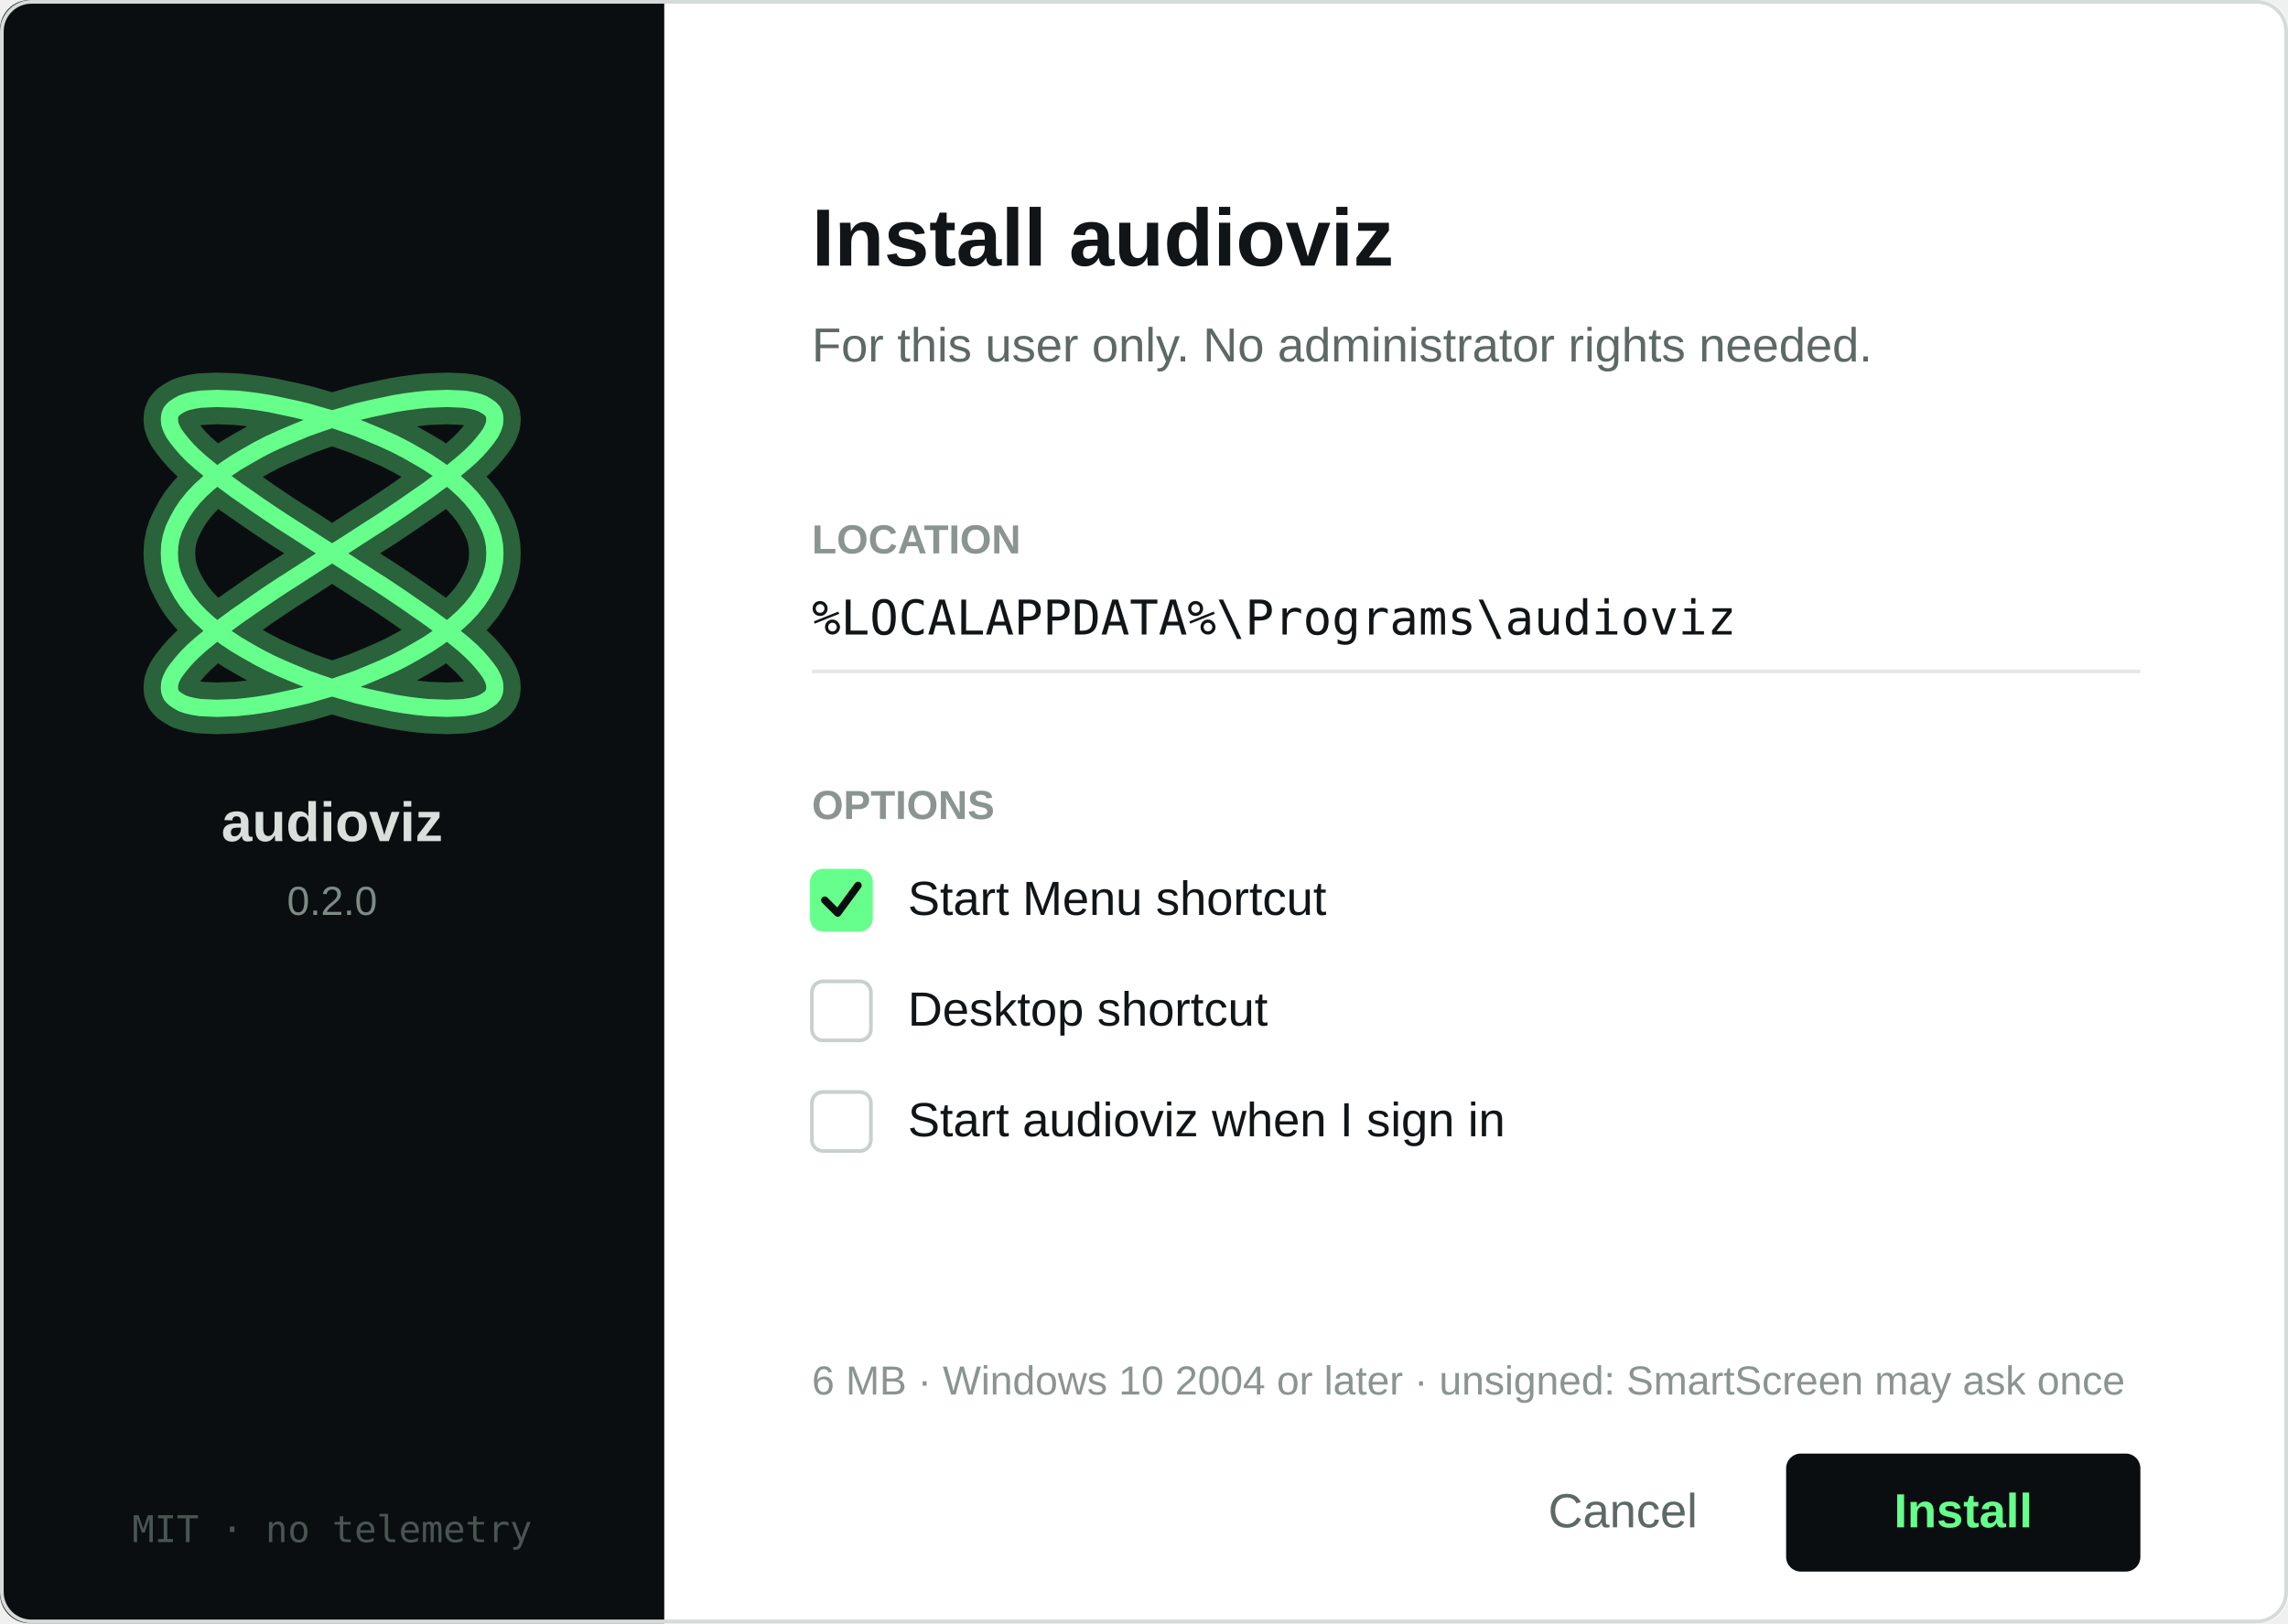
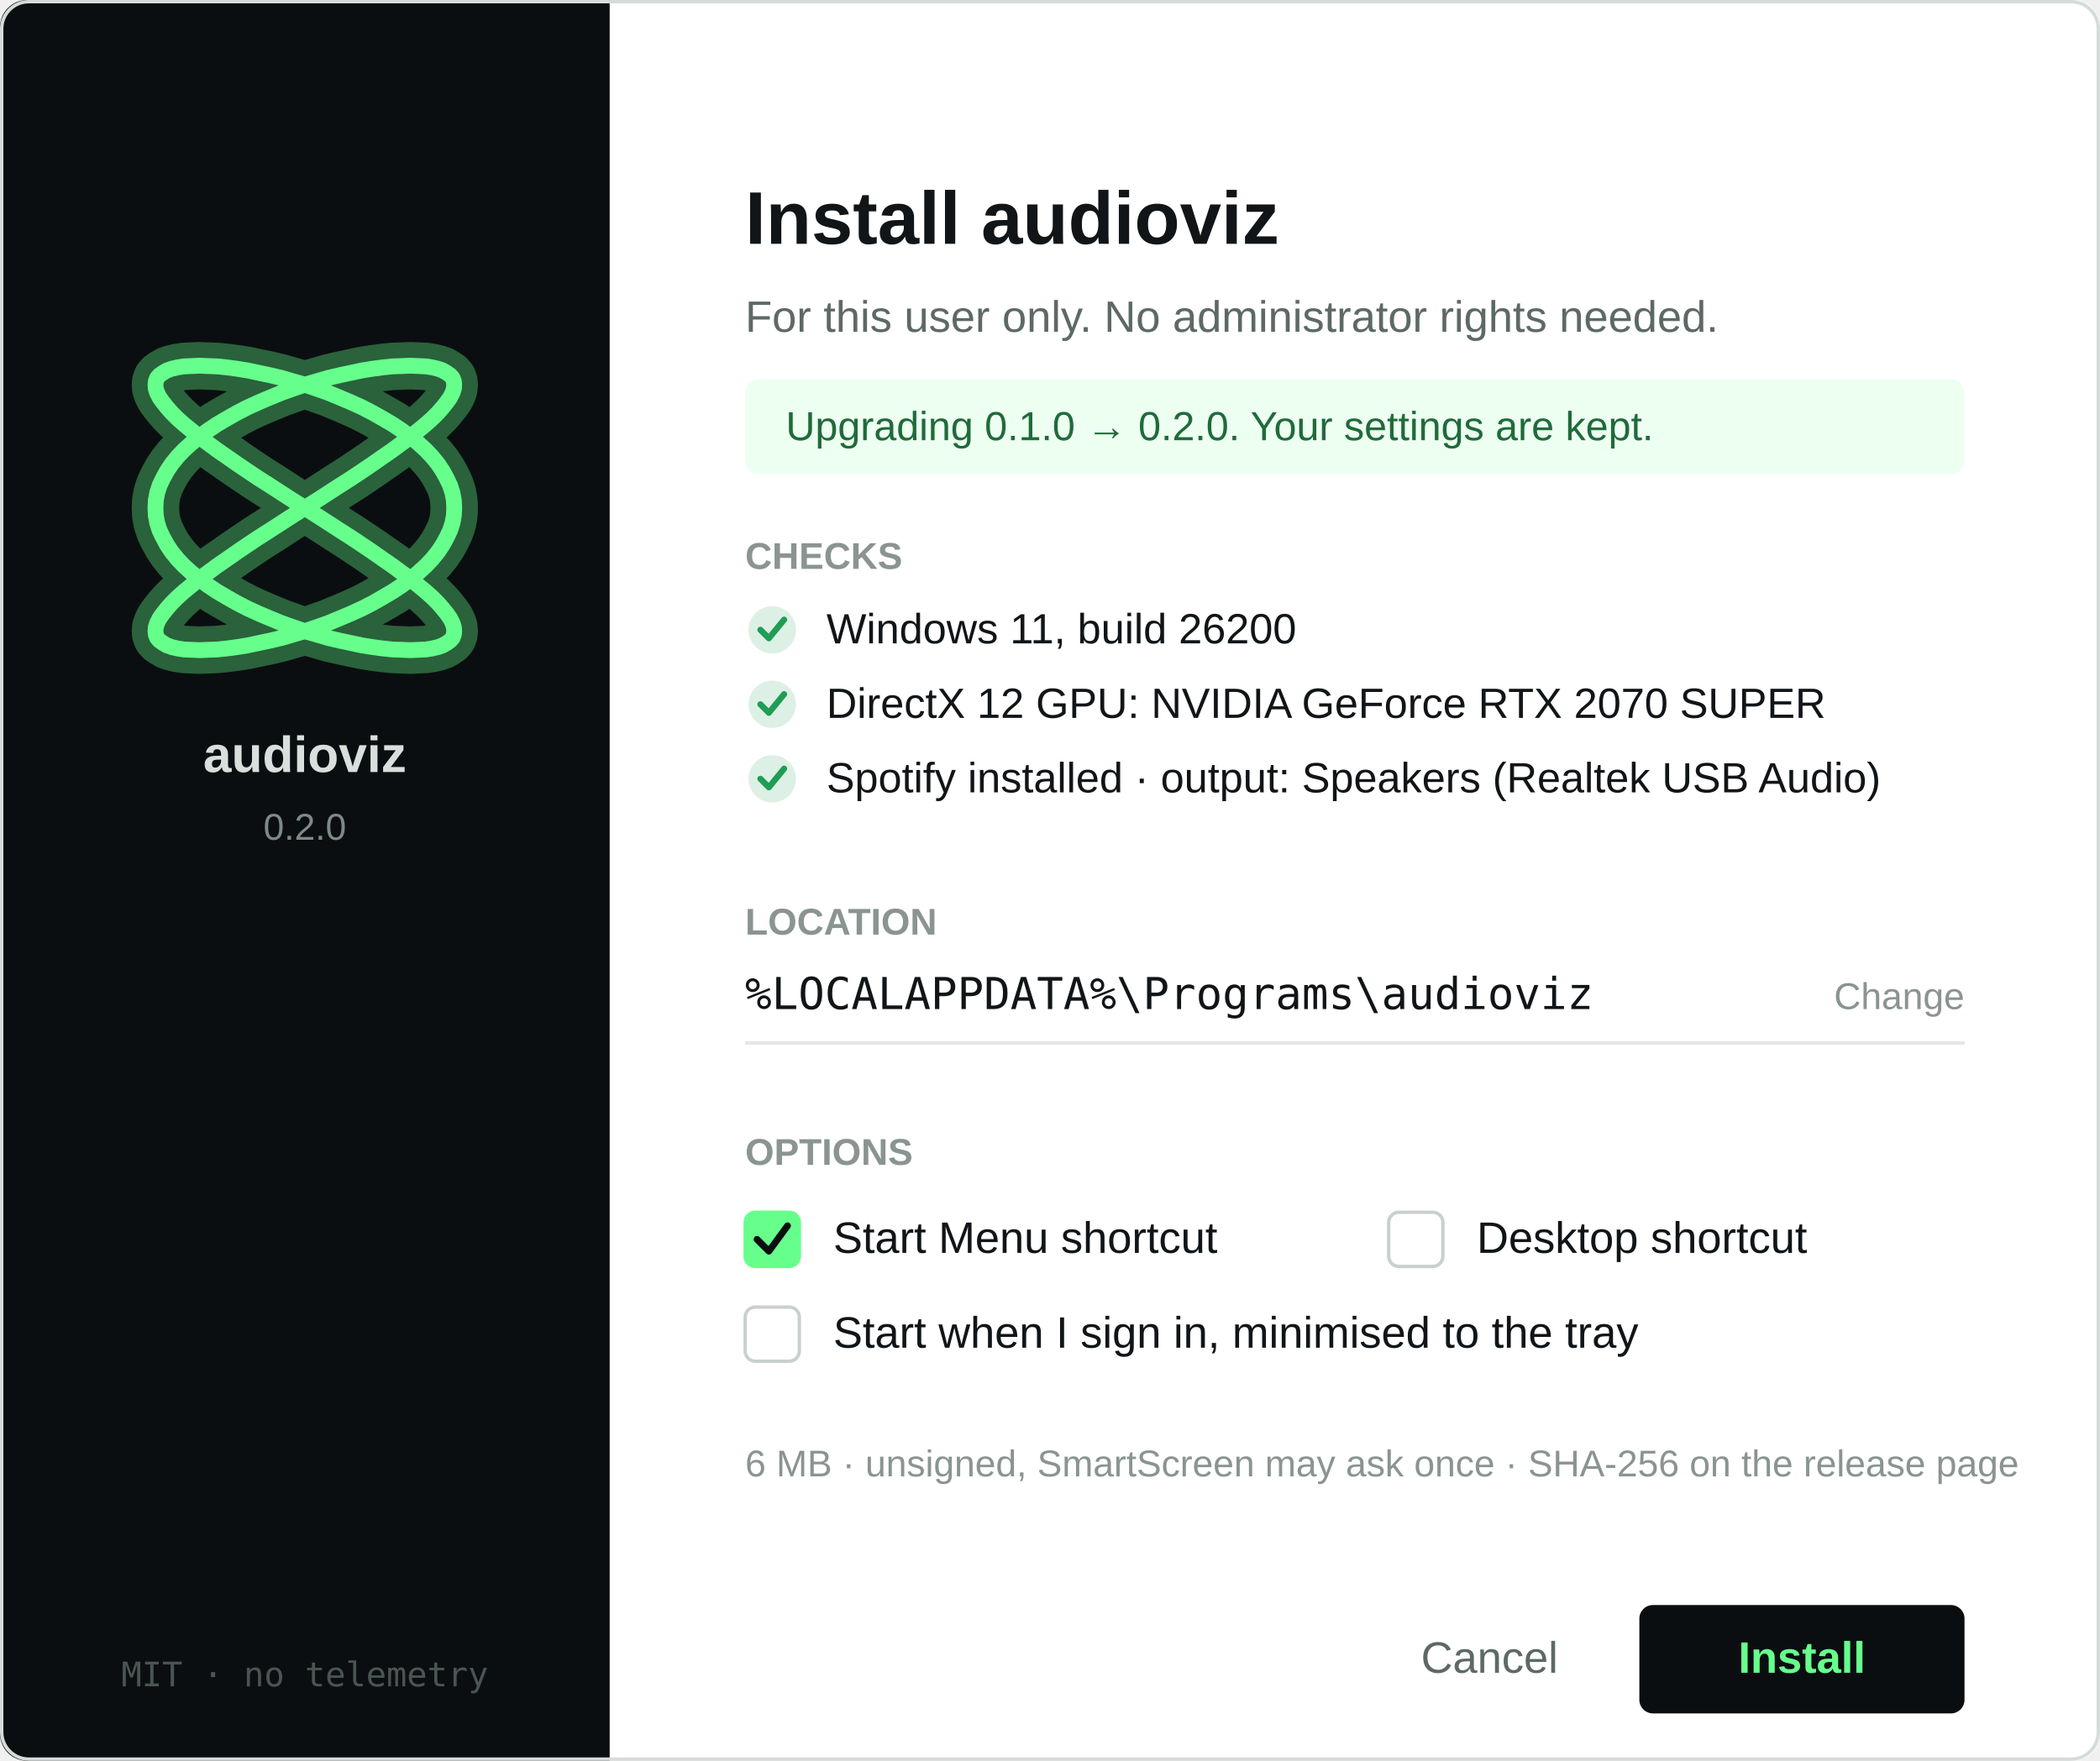
- <svg xmlns="http://www.w3.org/2000/svg" viewBox="0 0 620 440" width="620" height="440">
-   <rect width="620" height="440" rx="8" fill="#ffffff" />
+ <svg xmlns="http://www.w3.org/2000/svg" viewBox="0 0 620 520" width="620" height="520">
+   <rect width="620" height="520" rx="8" fill="#ffffff" />
  <clipPath id="strip">
-     <rect width="180" height="440" rx="8" />
-     <rect x="90.0" width="90.0" height="440" />
+     <rect width="180" height="520" rx="8" />
+     <rect x="90.0" width="90.0" height="520" />
  </clipPath>
-   <rect width="180" height="440" fill="#0b0e10" clip-path="url(#strip)" />
+   <rect width="180" height="520" fill="#0b0e10" clip-path="url(#strip)" />
  <path d="M134.1 150.0 L134.0 152.2 L133.6 154.4 L132.9 156.6 L131.9 158.7 L130.7 160.9 L129.3 163.0 L127.6 165.1 L125.7 167.1 L123.5 169.1 L121.2 171.0 L118.6 172.9 L115.9 174.7 L113.0 176.4 L110.0 178.1 L106.9 179.7 L103.6 181.2 L100.3 182.6 L96.9 184.0 L93.5 185.2 L90.0 186.4 L86.5 187.4 L83.1 188.4 L79.7 189.2 L76.4 189.9 L73.1 190.6 L70.0 191.1 L67.0 191.5 L64.1 191.8 L61.4 191.9 L58.8 192.0 L56.5 191.9 L54.3 191.8 L52.4 191.5 L50.7 191.1 L49.3 190.6 L48.1 189.9 L47.1 189.2 L46.4 188.4 L46.0 187.4 L45.9 186.4 L46.0 185.2 L46.4 184.0 L47.1 182.6 L48.1 181.2 L49.3 179.7 L50.7 178.1 L52.4 176.4 L54.3 174.7 L56.5 172.9 L58.8 171.0 L61.4 169.1 L64.1 167.1 L67.0 165.1 L70.0 163.0 L73.1 160.9 L76.4 158.7 L79.7 156.6 L83.1 154.4 L86.5 152.2 L90.0 150.0 L93.5 147.8 L96.9 145.6 L100.3 143.4 L103.6 141.3 L106.9 139.1 L110.0 137.0 L113.0 134.9 L115.9 132.9 L118.6 130.9 L121.2 129.0 L123.5 127.1 L125.7 125.3 L127.6 123.6 L129.3 121.9 L130.7 120.3 L131.9 118.8 L132.9 117.4 L133.6 116.0 L134.0 114.8 L134.1 113.6 L134.0 112.6 L133.6 111.6 L132.9 110.8 L131.9 110.1 L130.7 109.4 L129.3 108.9 L127.6 108.5 L125.7 108.2 L123.5 108.1 L121.2 108.0 L118.6 108.1 L115.9 108.2 L113.0 108.5 L110.0 108.9 L106.9 109.4 L103.6 110.1 L100.3 110.8 L96.9 111.6 L93.5 112.6 L90.0 113.6 L86.5 114.8 L83.1 116.0 L79.7 117.4 L76.4 118.8 L73.1 120.3 L70.0 121.9 L67.0 123.6 L64.1 125.3 L61.4 127.1 L58.8 129.0 L56.5 130.9 L54.3 132.9 L52.4 134.9 L50.7 137.0 L49.3 139.1 L48.1 141.3 L47.1 143.4 L46.4 145.6 L46.0 147.8 L45.9 150.0 L46.0 152.2 L46.4 154.4 L47.1 156.6 L48.1 158.7 L49.3 160.9 L50.7 163.0 L52.4 165.1 L54.3 167.1 L56.5 169.1 L58.8 171.0 L61.4 172.9 L64.1 174.7 L67.0 176.4 L70.0 178.1 L73.1 179.7 L76.4 181.2 L79.7 182.6 L83.1 184.0 L86.5 185.2 L90.0 186.4 L93.5 187.4 L96.9 188.4 L100.3 189.2 L103.6 189.9 L106.9 190.6 L110.0 191.1 L113.0 191.5 L115.9 191.8 L118.6 191.9 L121.2 192.0 L123.5 191.9 L125.7 191.8 L127.6 191.5 L129.3 191.1 L130.7 190.6 L131.9 189.9 L132.9 189.2 L133.6 188.4 L134.0 187.4 L134.1 186.4 L134.0 185.2 L133.6 184.0 L132.9 182.6 L131.9 181.2 L130.7 179.7 L129.3 178.1 L127.6 176.4 L125.7 174.7 L123.5 172.9 L121.2 171.0 L118.6 169.1 L115.9 167.1 L113.0 165.1 L110.0 163.0 L106.9 160.9 L103.6 158.7 L100.3 156.6 L96.9 154.4 L93.5 152.2 L90.0 150.0 L86.5 147.8 L83.1 145.6 L79.7 143.4 L76.4 141.3 L73.1 139.1 L70.0 137.0 L67.0 134.9 L64.1 132.9 L61.4 130.9 L58.8 129.0 L56.5 127.1 L54.3 125.3 L52.4 123.6 L50.7 121.9 L49.3 120.3 L48.1 118.8 L47.1 117.4 L46.4 116.0 L46.0 114.8 L45.9 113.6 L46.0 112.6 L46.4 111.6 L47.1 110.8 L48.1 110.1 L49.3 109.4 L50.7 108.9 L52.4 108.5 L54.3 108.2 L56.5 108.1 L58.8 108.0 L61.4 108.1 L64.1 108.2 L67.0 108.5 L70.0 108.9 L73.1 109.4 L76.4 110.1 L79.7 110.8 L83.1 111.6 L86.5 112.6 L90.0 113.6 L93.5 114.8 L96.9 116.0 L100.3 117.4 L103.6 118.8 L106.9 120.3 L110.0 121.9 L113.0 123.6 L115.9 125.3 L118.6 127.1 L121.2 129.0 L123.5 130.9 L125.7 132.9 L127.6 134.9 L129.3 137.0 L130.7 139.1 L131.9 141.3 L132.9 143.4 L133.6 145.6 L134.0 147.8 L134.1 150.0 Z" fill="none" stroke="#66ff8c" stroke-opacity="0.35" stroke-width="14.00" stroke-linejoin="round" />
  <path d="M134.1 150.0 L134.0 152.2 L133.6 154.4 L132.9 156.6 L131.9 158.7 L130.7 160.9 L129.3 163.0 L127.6 165.1 L125.7 167.1 L123.5 169.1 L121.2 171.0 L118.6 172.9 L115.9 174.7 L113.0 176.4 L110.0 178.1 L106.9 179.7 L103.6 181.2 L100.3 182.6 L96.9 184.0 L93.5 185.2 L90.0 186.4 L86.5 187.4 L83.1 188.4 L79.7 189.2 L76.4 189.9 L73.1 190.6 L70.0 191.1 L67.0 191.5 L64.1 191.8 L61.4 191.9 L58.8 192.0 L56.5 191.9 L54.3 191.8 L52.4 191.5 L50.7 191.1 L49.3 190.6 L48.1 189.9 L47.1 189.2 L46.4 188.4 L46.0 187.4 L45.9 186.4 L46.0 185.2 L46.4 184.0 L47.1 182.6 L48.1 181.2 L49.3 179.7 L50.7 178.1 L52.4 176.4 L54.3 174.7 L56.5 172.9 L58.8 171.0 L61.4 169.1 L64.1 167.1 L67.0 165.1 L70.0 163.0 L73.1 160.9 L76.4 158.7 L79.7 156.6 L83.1 154.4 L86.5 152.2 L90.0 150.0 L93.5 147.8 L96.9 145.6 L100.3 143.4 L103.6 141.3 L106.9 139.1 L110.0 137.0 L113.0 134.9 L115.9 132.9 L118.6 130.9 L121.2 129.0 L123.5 127.1 L125.7 125.3 L127.6 123.6 L129.3 121.9 L130.7 120.3 L131.9 118.8 L132.9 117.4 L133.6 116.0 L134.0 114.8 L134.1 113.6 L134.0 112.6 L133.6 111.6 L132.9 110.8 L131.9 110.1 L130.7 109.4 L129.3 108.9 L127.6 108.5 L125.7 108.2 L123.5 108.1 L121.2 108.0 L118.6 108.1 L115.9 108.2 L113.0 108.5 L110.0 108.9 L106.9 109.4 L103.6 110.1 L100.3 110.8 L96.9 111.6 L93.5 112.6 L90.0 113.6 L86.5 114.8 L83.1 116.0 L79.7 117.4 L76.4 118.8 L73.1 120.3 L70.0 121.9 L67.0 123.6 L64.1 125.3 L61.4 127.1 L58.8 129.0 L56.5 130.9 L54.3 132.9 L52.4 134.9 L50.7 137.0 L49.3 139.1 L48.1 141.3 L47.1 143.4 L46.4 145.6 L46.0 147.8 L45.9 150.0 L46.0 152.2 L46.4 154.4 L47.1 156.6 L48.1 158.7 L49.3 160.9 L50.7 163.0 L52.4 165.1 L54.3 167.1 L56.5 169.1 L58.8 171.0 L61.4 172.9 L64.1 174.7 L67.0 176.4 L70.0 178.1 L73.1 179.7 L76.4 181.2 L79.7 182.6 L83.1 184.0 L86.5 185.2 L90.0 186.4 L93.5 187.4 L96.9 188.4 L100.3 189.2 L103.6 189.9 L106.9 190.6 L110.0 191.1 L113.0 191.5 L115.9 191.8 L118.6 191.9 L121.2 192.0 L123.5 191.9 L125.7 191.8 L127.6 191.5 L129.3 191.1 L130.7 190.6 L131.9 189.9 L132.9 189.2 L133.6 188.4 L134.0 187.4 L134.1 186.4 L134.0 185.2 L133.6 184.0 L132.9 182.6 L131.9 181.2 L130.7 179.7 L129.3 178.1 L127.6 176.4 L125.7 174.7 L123.5 172.9 L121.2 171.0 L118.6 169.1 L115.9 167.1 L113.0 165.1 L110.0 163.0 L106.9 160.9 L103.6 158.7 L100.3 156.6 L96.9 154.4 L93.5 152.2 L90.0 150.0 L86.5 147.8 L83.1 145.6 L79.7 143.4 L76.4 141.3 L73.1 139.1 L70.0 137.0 L67.0 134.9 L64.1 132.9 L61.4 130.9 L58.8 129.0 L56.5 127.1 L54.3 125.3 L52.4 123.6 L50.7 121.9 L49.3 120.3 L48.1 118.8 L47.1 117.4 L46.4 116.0 L46.0 114.8 L45.9 113.6 L46.0 112.6 L46.4 111.6 L47.1 110.8 L48.1 110.1 L49.3 109.4 L50.7 108.9 L52.4 108.5 L54.3 108.2 L56.5 108.1 L58.8 108.0 L61.4 108.1 L64.1 108.2 L67.0 108.5 L70.0 108.9 L73.1 109.4 L76.4 110.1 L79.7 110.8 L83.1 111.6 L86.5 112.6 L90.0 113.6 L93.5 114.8 L96.9 116.0 L100.3 117.4 L103.6 118.8 L106.9 120.3 L110.0 121.9 L113.0 123.6 L115.9 125.3 L118.6 127.1 L121.2 129.0 L123.5 130.9 L125.7 132.9 L127.6 134.9 L129.3 137.0 L130.7 139.1 L131.9 141.3 L132.9 143.4 L133.6 145.6 L134.0 147.8 L134.1 150.0 Z" fill="none" stroke="#66ff8c" stroke-width="4.67" stroke-linejoin="round" />
  <text x="90.0" y="228.0" font-family="Segoe UI, Helvetica Neue, Arial, sans-serif" font-size="15" font-weight="600" fill="#d9dfdd" text-anchor="middle">audioviz</text>
  <text x="90.0" y="248.0" font-family="Segoe UI, Helvetica Neue, Arial, sans-serif" font-size="11" font-weight="400" fill="#7d8a86" text-anchor="middle">0.2.0</text>
-   <text x="90.0" y="418.0" font-family="Cascadia Mono, Consolas, SF Mono, monospace" font-size="10" font-weight="400" fill="#4a5552" text-anchor="middle">MIT · no telemetry</text>
+   <text x="90.0" y="498.0" font-family="Cascadia Mono, Consolas, SF Mono, monospace" font-size="10" font-weight="400" fill="#4a5552" text-anchor="middle">MIT · no telemetry</text>
  <text x="220.0" y="72.0" font-family="Segoe UI, Helvetica Neue, Arial, sans-serif" font-size="22" font-weight="600" fill="#111517" text-anchor="start">Install audioviz</text>
  <text x="220.0" y="98.0" font-family="Segoe UI, Helvetica Neue, Arial, sans-serif" font-size="13" font-weight="400" fill="#5d6966" text-anchor="start">For this user only. No administrator rights needed.</text>
-   <text x="220.0" y="150.0" font-family="Segoe UI, Helvetica Neue, Arial, sans-serif" font-size="11" font-weight="600" fill="#8a9491" text-anchor="start">LOCATION</text>
-   <text x="220.0" y="172.0" font-family="Cascadia Mono, Consolas, SF Mono, monospace" font-size="13" font-weight="400" fill="#111517" text-anchor="start">%LOCALAPPDATA%\Programs\audioviz</text>
-   <line x1="220" y1="182" x2="580.0" y2="182" stroke="#e3e7e6" />
-   <text x="220.0" y="222.0" font-family="Segoe UI, Helvetica Neue, Arial, sans-serif" font-size="11" font-weight="600" fill="#8a9491" text-anchor="start">OPTIONS</text>
-   <rect x="220" y="236.0" width="16" height="16" rx="3" fill="#66ff8c" stroke="#66ff8c" />
-   <path d="M223.5 244.0 L227.0 247.5 L232.5 240.0" fill="none" stroke="#0b0e10" stroke-width="2" stroke-linecap="round" stroke-linejoin="round" />
-   <text x="246.0" y="248.0" font-family="Segoe UI, Helvetica Neue, Arial, sans-serif" font-size="13" font-weight="400" fill="#111517" text-anchor="start">Start Menu shortcut</text>
-   <rect x="220" y="266.0" width="16" height="16" rx="3" fill="#ffffff" stroke="#c9d0ce" />
-   <text x="246.0" y="278.0" font-family="Segoe UI, Helvetica Neue, Arial, sans-serif" font-size="13" font-weight="400" fill="#111517" text-anchor="start">Desktop shortcut</text>
-   <rect x="220" y="296.0" width="16" height="16" rx="3" fill="#ffffff" stroke="#c9d0ce" />
-   <text x="246.0" y="308.0" font-family="Segoe UI, Helvetica Neue, Arial, sans-serif" font-size="13" font-weight="400" fill="#111517" text-anchor="start">Start audioviz when I sign in</text>
-   <text x="220.0" y="378.0" font-family="Segoe UI, Helvetica Neue, Arial, sans-serif" font-size="11" font-weight="400" fill="#8a9491" text-anchor="start">6 MB · Windows 10 2004 or later · unsigned: SmartScreen may ask once</text>
-   <rect x="484.0" y="394.0" width="96" height="32" rx="4" fill="#0b0e10" />
-   <text x="532.0" y="414.0" font-family="Segoe UI, Helvetica Neue, Arial, sans-serif" font-size="13" font-weight="600" fill="#66ff8c" text-anchor="middle">Install</text>
-   <text x="460.0" y="414.0" font-family="Segoe UI, Helvetica Neue, Arial, sans-serif" font-size="13" font-weight="400" fill="#5d6966" text-anchor="end">Cancel</text>
-   <rect x="0.5" y="0.5" width="619.0" height="439.0" rx="8" fill="none" stroke="#d5dbd9" />
+   <rect x="220" y="112" width="360" height="28" rx="4" fill="#66ff8c" fill-opacity="0.12" />
+   <text x="232.0" y="130.0" font-family="Segoe UI, Helvetica Neue, Arial, sans-serif" font-size="12" font-weight="400" fill="#1f6b3a" text-anchor="start">Upgrading 0.1.0 → 0.2.0. Your settings are kept.</text>
+   <text x="220.0" y="168.0" font-family="Segoe UI, Helvetica Neue, Arial, sans-serif" font-size="11" font-weight="600" fill="#8a9491" text-anchor="start">CHECKS</text>
+   <circle cx="228.0" cy="186.0" r="7" fill="#1f9d55" fill-opacity="0.15" />
+   <path d="M224.5 186.0 L227.0 188.5 L231.5 183.0" fill="none" stroke="#1f9d55" stroke-width="1.8" stroke-linecap="round" stroke-linejoin="round" />
+   <text x="244.0" y="190.0" font-family="Segoe UI, Helvetica Neue, Arial, sans-serif" font-size="12.5" font-weight="400" fill="#111517" text-anchor="start">Windows 11, build 26200</text>
+   <circle cx="228.0" cy="208.0" r="7" fill="#1f9d55" fill-opacity="0.15" />
+   <path d="M224.5 208.0 L227.0 210.5 L231.5 205.0" fill="none" stroke="#1f9d55" stroke-width="1.8" stroke-linecap="round" stroke-linejoin="round" />
+   <text x="244.0" y="212.0" font-family="Segoe UI, Helvetica Neue, Arial, sans-serif" font-size="12.5" font-weight="400" fill="#111517" text-anchor="start">DirectX 12 GPU: NVIDIA GeForce RTX 2070 SUPER</text>
+   <circle cx="228.0" cy="230.0" r="7" fill="#1f9d55" fill-opacity="0.15" />
+   <path d="M224.5 230.0 L227.0 232.5 L231.5 227.0" fill="none" stroke="#1f9d55" stroke-width="1.8" stroke-linecap="round" stroke-linejoin="round" />
+   <text x="244.0" y="234.0" font-family="Segoe UI, Helvetica Neue, Arial, sans-serif" font-size="12.5" font-weight="400" fill="#111517" text-anchor="start">Spotify installed · output: Speakers (Realtek USB Audio)</text>
+   <text x="220.0" y="276.0" font-family="Segoe UI, Helvetica Neue, Arial, sans-serif" font-size="11" font-weight="600" fill="#8a9491" text-anchor="start">LOCATION</text>
+   <text x="220.0" y="298.0" font-family="Cascadia Mono, Consolas, SF Mono, monospace" font-size="13" font-weight="400" fill="#111517" text-anchor="start">%LOCALAPPDATA%\Programs\audioviz</text>
+   <text x="580.0" y="298.0" font-family="Segoe UI, Helvetica Neue, Arial, sans-serif" font-size="11" font-weight="400" fill="#8a9491" text-anchor="end">Change</text>
+   <line x1="220" y1="308" x2="580.0" y2="308" stroke="#e3e7e6" />
+   <text x="220.0" y="344.0" font-family="Segoe UI, Helvetica Neue, Arial, sans-serif" font-size="11" font-weight="600" fill="#8a9491" text-anchor="start">OPTIONS</text>
+   <rect x="220" y="358.0" width="16" height="16" rx="3" fill="#66ff8c" stroke="#66ff8c" />
+   <path d="M223.5 366.0 L227.0 369.5 L232.5 362.0" fill="none" stroke="#0b0e10" stroke-width="2" stroke-linecap="round" stroke-linejoin="round" />
+   <text x="246.0" y="370.0" font-family="Segoe UI, Helvetica Neue, Arial, sans-serif" font-size="13" font-weight="400" fill="#111517" text-anchor="start">Start Menu shortcut</text>
+   <rect x="410" y="358.0" width="16" height="16" rx="3" fill="#ffffff" stroke="#c9d0ce" />
+   <text x="436.0" y="370.0" font-family="Segoe UI, Helvetica Neue, Arial, sans-serif" font-size="13" font-weight="400" fill="#111517" text-anchor="start">Desktop shortcut</text>
+   <rect x="220" y="386.0" width="16" height="16" rx="3" fill="#ffffff" stroke="#c9d0ce" />
+   <text x="246.0" y="398.0" font-family="Segoe UI, Helvetica Neue, Arial, sans-serif" font-size="13" font-weight="400" fill="#111517" text-anchor="start">Start when I sign in, minimised to the tray</text>
+   <text x="220.0" y="436.0" font-family="Segoe UI, Helvetica Neue, Arial, sans-serif" font-size="11" font-weight="400" fill="#8a9491" text-anchor="start">6 MB · unsigned, SmartScreen may ask once · SHA-256 on the release page</text>
+   <rect x="484.0" y="474.0" width="96" height="32" rx="4" fill="#0b0e10" />
+   <text x="532.0" y="494.0" font-family="Segoe UI, Helvetica Neue, Arial, sans-serif" font-size="13" font-weight="600" fill="#66ff8c" text-anchor="middle">Install</text>
+   <text x="460.0" y="494.0" font-family="Segoe UI, Helvetica Neue, Arial, sans-serif" font-size="13" font-weight="400" fill="#5d6966" text-anchor="end">Cancel</text>
+   <rect x="0.5" y="0.5" width="619.0" height="519.0" rx="8" fill="none" stroke="#d5dbd9" />
</svg>
